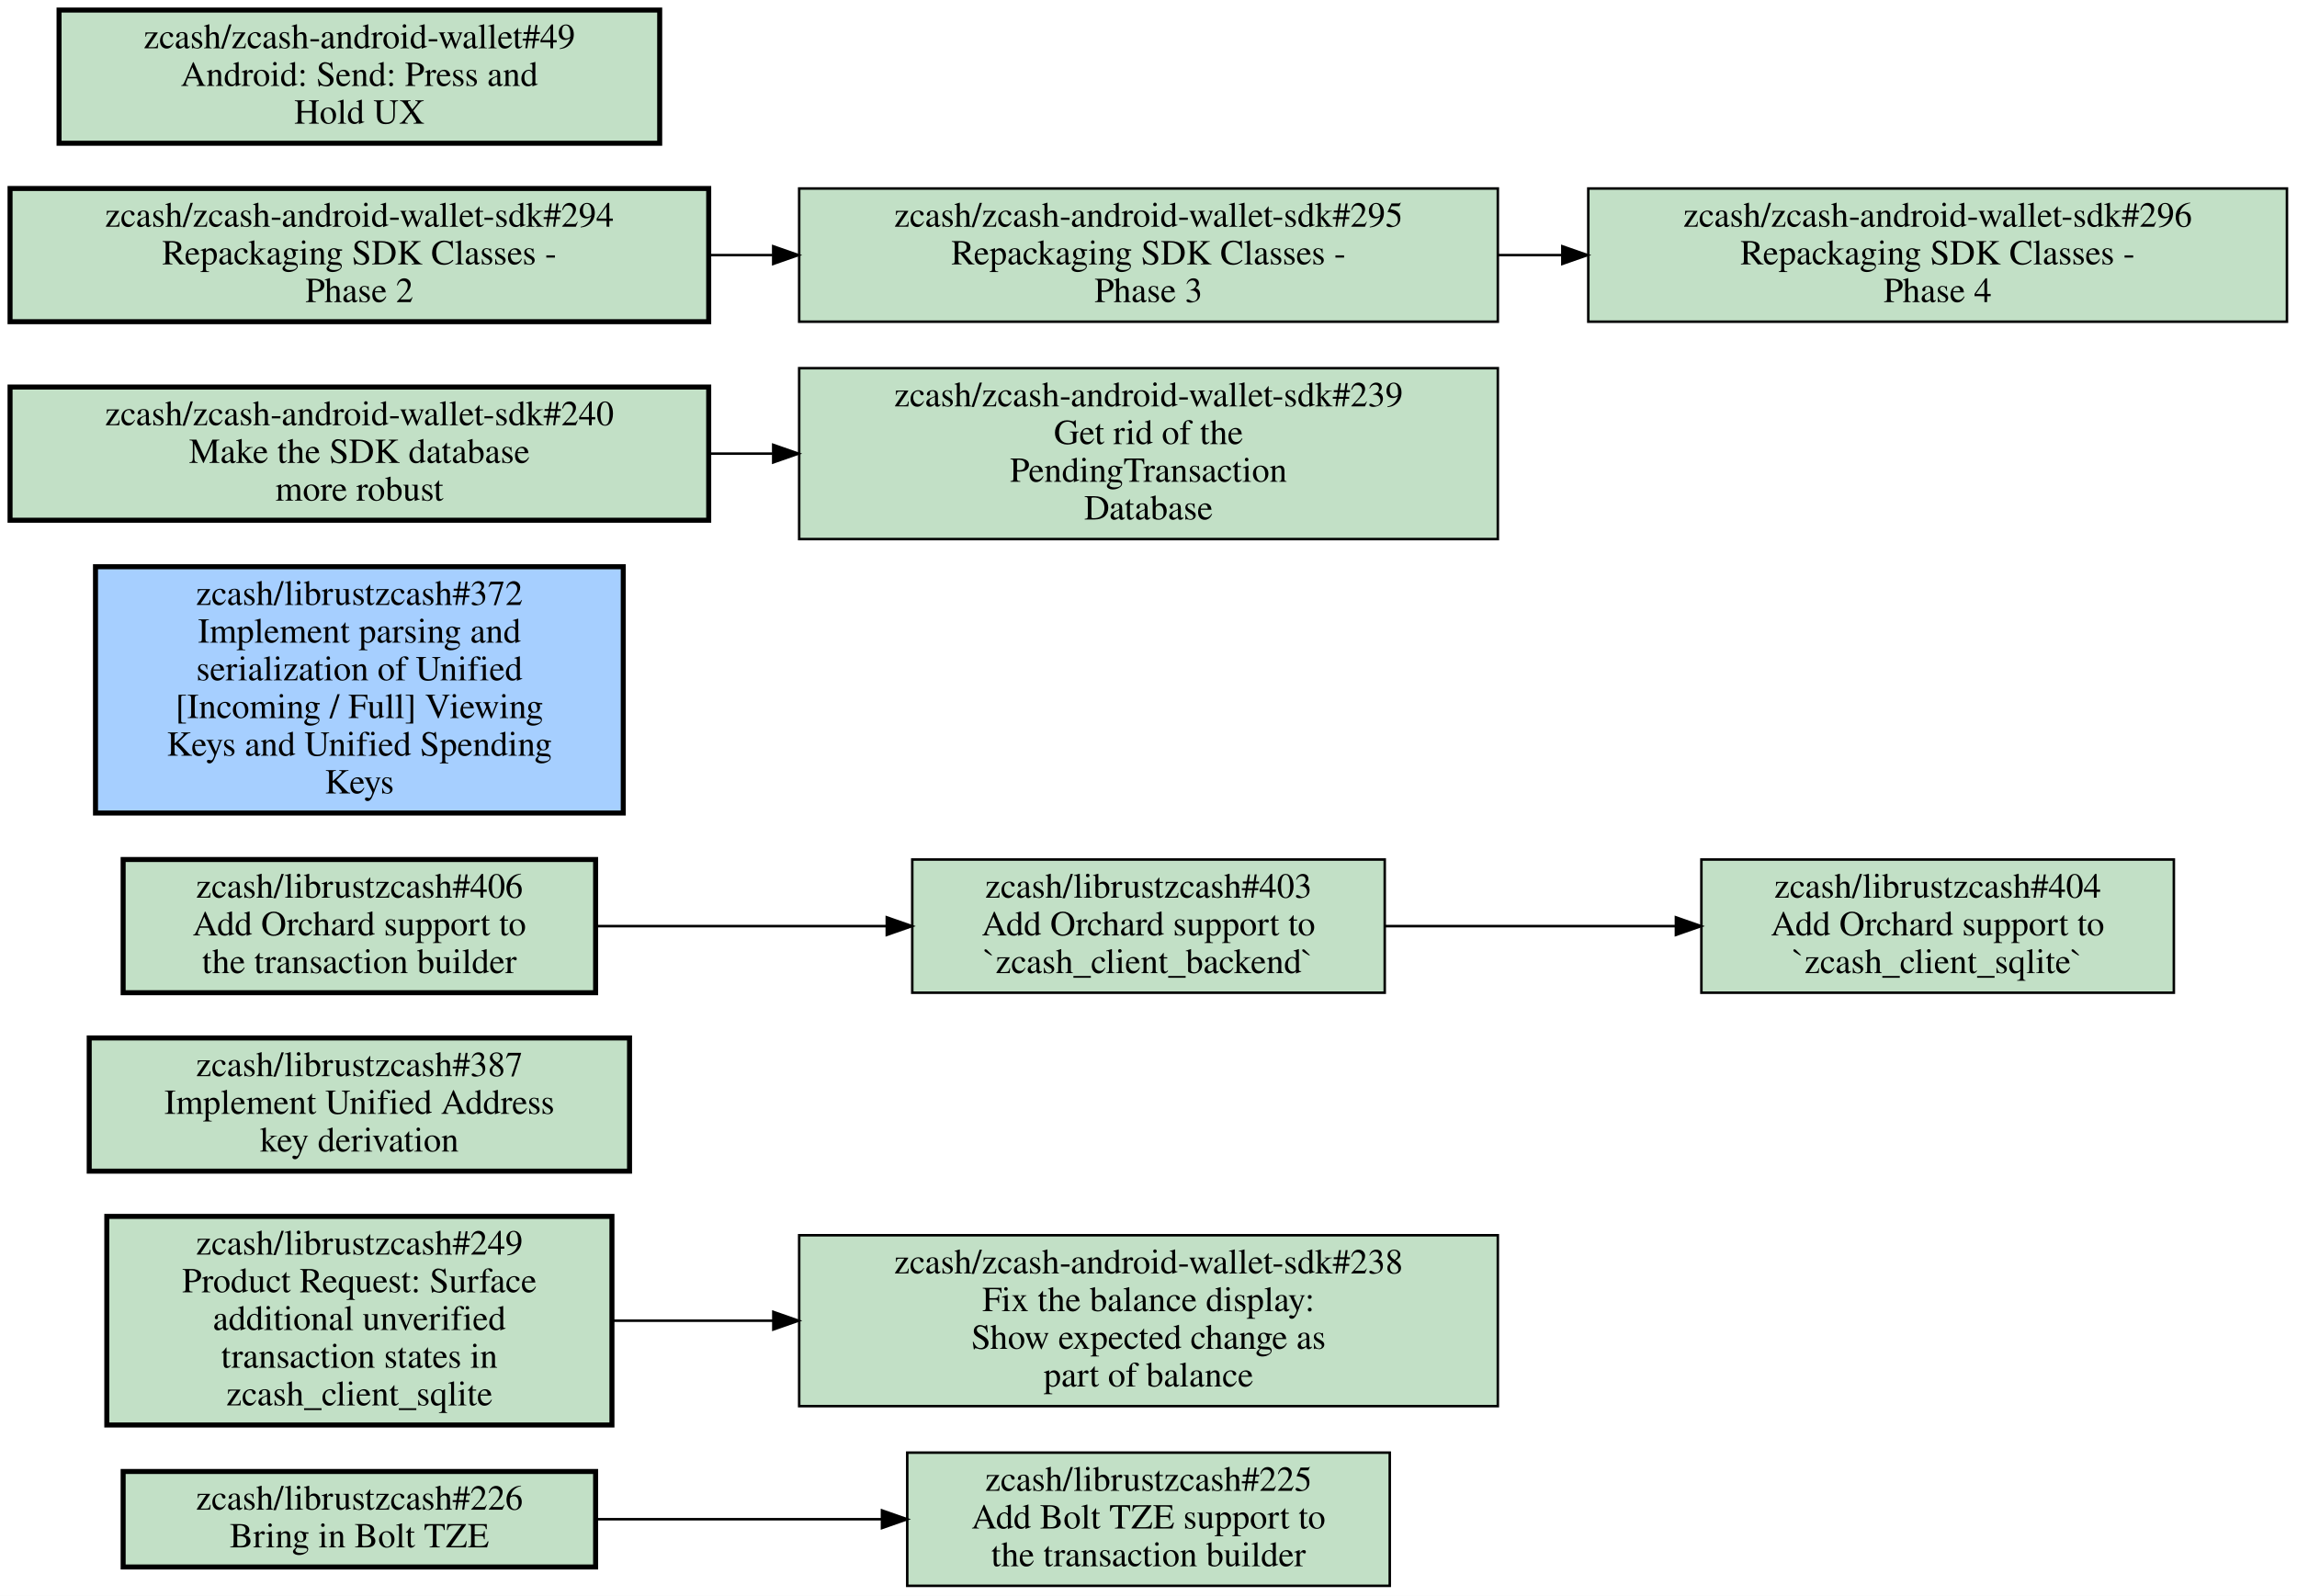
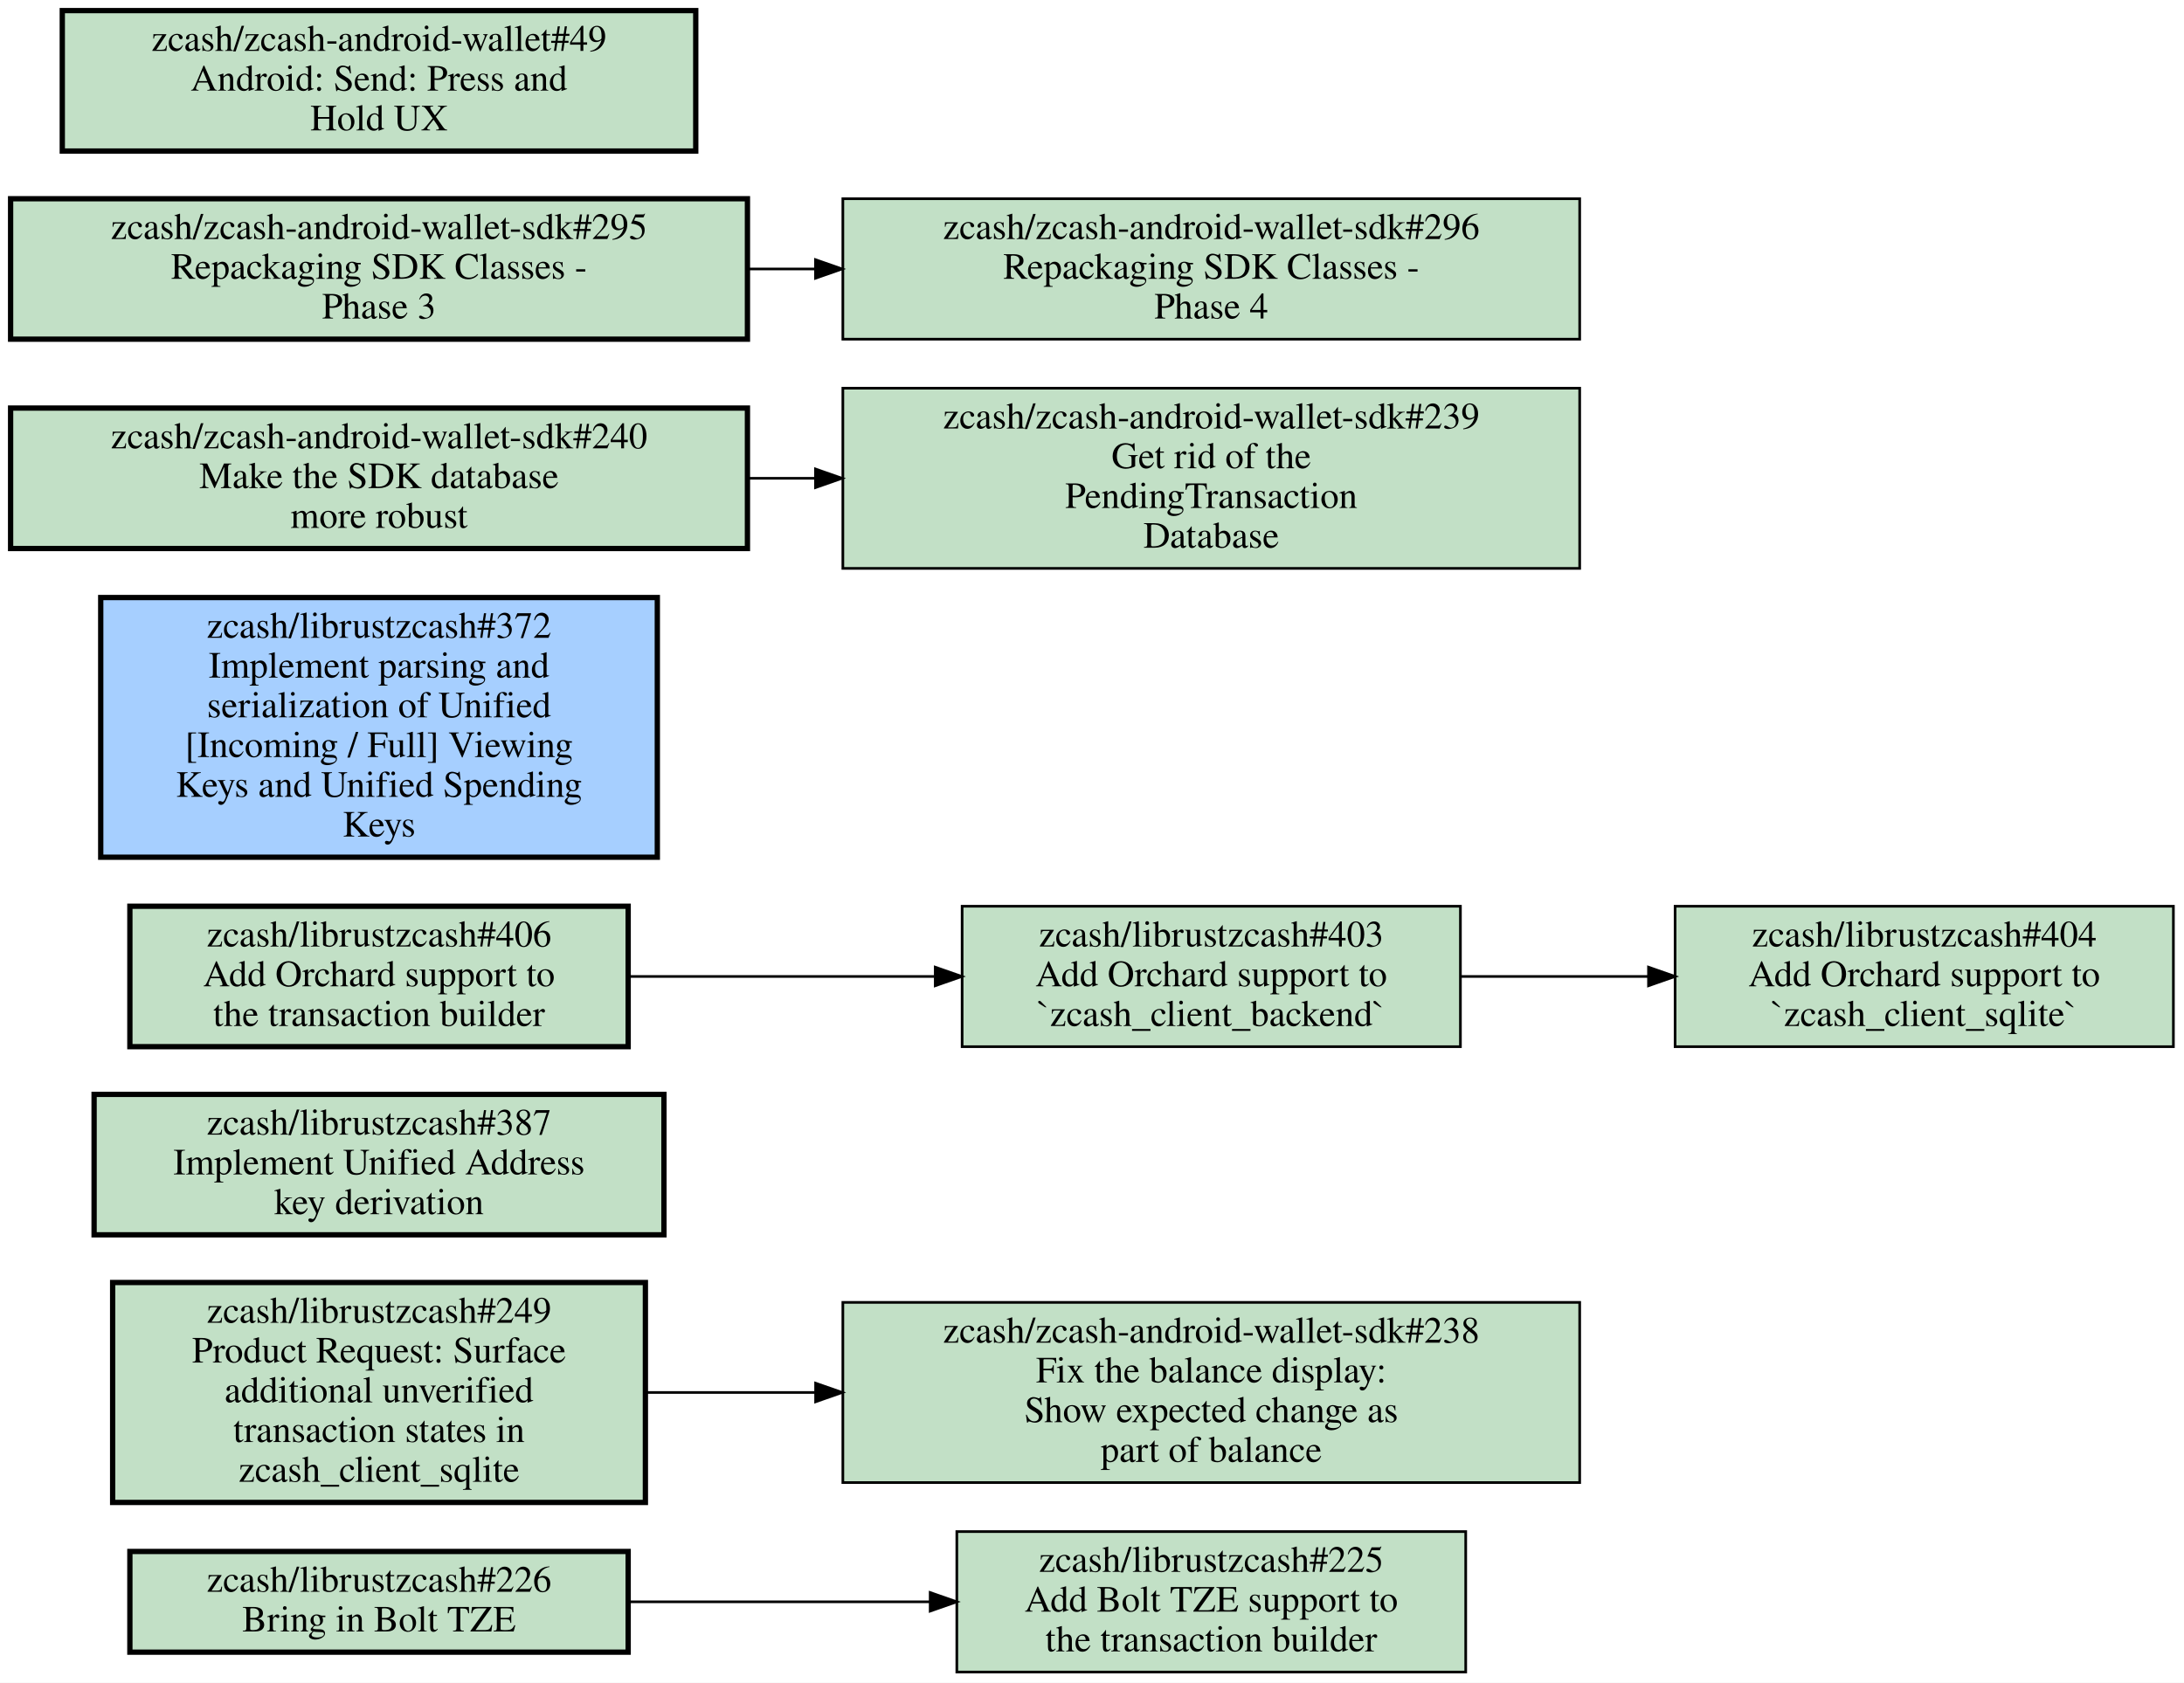
- <svg xmlns="http://www.w3.org/2000/svg" xmlns:xlink="http://www.w3.org/1999/xlink" width="914pt" height="635pt" viewBox="0.00 0.00 914.00 635.00">
+ <svg xmlns="http://www.w3.org/2000/svg" xmlns:xlink="http://www.w3.org/1999/xlink" width="824pt" height="635pt" viewBox="0.00 0.00 824.00 635.00">
  <g id="graph0" class="graph" transform="scale(1 1) rotate(0) translate(4 631)">
-     <polygon fill="#ffffff" stroke="transparent" points="-4,4 -4,-631 910,-631 910,4 -4,4" />
+     <polygon fill="#ffffff" stroke="transparent" points="-4,4 -4,-631 820,-631 820,4 -4,4" />
    <g id="node1" class="node">
      <g id="a_node1">
        <a xlink:href="https://github.com/zcash/librustzcash/issues/226" xlink:title="zcash/librustzcash#226&#10;Bring in Bolt TZE" target="_blank">
          <polygon fill="#c2e0c6" stroke="#000000" stroke-width="2" points="233,-45.5 45,-45.5 45,-7.5 233,-7.5 233,-45.5" />
          <text text-anchor="middle" x="139" y="-30.3" font-family="Times,serif" font-size="14.00" fill="#000000">zcash/librustzcash#226</text>
          <text text-anchor="middle" x="139" y="-15.3" font-family="Times,serif" font-size="14.00" fill="#000000">Bring in Bolt TZE</text>
        </a>
      </g>
    </g>
    <g id="node2" class="node">
      <g id="a_node2">
        <a xlink:href="https://github.com/zcash/librustzcash/issues/225" xlink:title="zcash/librustzcash#225&#10;Add Bolt TZE support to&#10;the transaction builder" target="_blank">
          <polygon fill="#c2e0c6" stroke="#000000" points="549,-53 357,-53 357,0 549,0 549,-53" />
          <text text-anchor="middle" x="453" y="-37.8" font-family="Times,serif" font-size="14.00" fill="#000000">zcash/librustzcash#225</text>
          <text text-anchor="middle" x="453" y="-22.8" font-family="Times,serif" font-size="14.00" fill="#000000">Add Bolt TZE support to</text>
          <text text-anchor="middle" x="453" y="-7.8" font-family="Times,serif" font-size="14.00" fill="#000000">the transaction builder</text>
        </a>
      </g>
    </g>
    <g id="edge1" class="edge">
      <path fill="none" stroke="#000000" d="M233.21,-26.5C268.96,-26.5 309.91,-26.5 346.7,-26.5" />
      <polygon fill="#000000" stroke="#000000" points="346.95,-30 356.95,-26.5 346.95,-23 346.95,-30" />
    </g>
    <g id="node3" class="node">
      <g id="a_node3">
        <a xlink:href="https://github.com/zcash/librustzcash/issues/249" xlink:title="zcash/librustzcash#249&#10;Product Request: Surface&#10;additional unverified&#10;transaction states in&#10;zcash_client_sqlite" target="_blank">
          <polygon fill="#c2e0c6" stroke="#000000" stroke-width="2" points="239.5,-147 38.5,-147 38.5,-64 239.5,-64 239.5,-147" />
          <text text-anchor="middle" x="139" y="-131.8" font-family="Times,serif" font-size="14.00" fill="#000000">zcash/librustzcash#249</text>
          <text text-anchor="middle" x="139" y="-116.8" font-family="Times,serif" font-size="14.00" fill="#000000">Product Request: Surface</text>
          <text text-anchor="middle" x="139" y="-101.8" font-family="Times,serif" font-size="14.00" fill="#000000">additional unverified</text>
          <text text-anchor="middle" x="139" y="-86.8" font-family="Times,serif" font-size="14.00" fill="#000000">transaction states in</text>
          <text text-anchor="middle" x="139" y="-71.8" font-family="Times,serif" font-size="14.00" fill="#000000">zcash_client_sqlite</text>
        </a>
      </g>
    </g>
    <g id="node4" class="node">
      <g id="a_node4">
        <a xlink:href="https://github.com/zcash/zcash-android-wallet-sdk/issues/238" xlink:title="zcash/zcash-android-wallet-sdk#238&#10;Fix the balance display:&#10;Show expected change as&#10;part of balance" target="_blank">
          <polygon fill="#c2e0c6" stroke="#000000" points="592,-139.5 314,-139.5 314,-71.5 592,-71.5 592,-139.5" />
          <text text-anchor="middle" x="453" y="-124.3" font-family="Times,serif" font-size="14.00" fill="#000000">zcash/zcash-android-wallet-sdk#238</text>
          <text text-anchor="middle" x="453" y="-109.3" font-family="Times,serif" font-size="14.00" fill="#000000">Fix the balance display:</text>
          <text text-anchor="middle" x="453" y="-94.3" font-family="Times,serif" font-size="14.00" fill="#000000">Show expected change as</text>
          <text text-anchor="middle" x="453" y="-79.3" font-family="Times,serif" font-size="14.00" fill="#000000">part of balance</text>
        </a>
      </g>
    </g>
    <g id="edge2" class="edge">
      <path fill="none" stroke="#000000" d="M239.65,-105.5C260.01,-105.5 281.83,-105.5 303.47,-105.5" />
      <polygon fill="#000000" stroke="#000000" points="303.72,-109 313.72,-105.5 303.72,-102 303.72,-109" />
    </g>
    <g id="node5" class="node">
      <g id="a_node5">
        <a xlink:href="https://github.com/zcash/librustzcash/issues/387" xlink:title="zcash/librustzcash#387&#10;Implement Unified Address&#10;key derivation" target="_blank">
          <polygon fill="#c2e0c6" stroke="#000000" stroke-width="2" points="246.5,-218 31.5,-218 31.5,-165 246.5,-165 246.5,-218" />
          <text text-anchor="middle" x="139" y="-202.8" font-family="Times,serif" font-size="14.00" fill="#000000">zcash/librustzcash#387</text>
          <text text-anchor="middle" x="139" y="-187.8" font-family="Times,serif" font-size="14.00" fill="#000000">Implement Unified Address</text>
          <text text-anchor="middle" x="139" y="-172.8" font-family="Times,serif" font-size="14.00" fill="#000000">key derivation</text>
        </a>
      </g>
    </g>
    <g id="node6" class="node">
      <g id="a_node6">
        <a xlink:href="https://github.com/zcash/librustzcash/issues/403" xlink:title="zcash/librustzcash#403&#10;Add Orchard support to&#10;`zcash_client_backend`" target="_blank">
          <polygon fill="#c2e0c6" stroke="#000000" points="547,-289 359,-289 359,-236 547,-236 547,-289" />
          <text text-anchor="middle" x="453" y="-273.8" font-family="Times,serif" font-size="14.00" fill="#000000">zcash/librustzcash#403</text>
          <text text-anchor="middle" x="453" y="-258.8" font-family="Times,serif" font-size="14.00" fill="#000000">Add Orchard support to</text>
          <text text-anchor="middle" x="453" y="-243.8" font-family="Times,serif" font-size="14.00" fill="#000000">`zcash_client_backend`</text>
        </a>
      </g>
    </g>
    <g id="node7" class="node">
      <g id="a_node7">
        <a xlink:href="https://github.com/zcash/librustzcash/issues/404" xlink:title="zcash/librustzcash#404&#10;Add Orchard support to&#10;`zcash_client_sqlite`" target="_blank">
-           <polygon fill="#c2e0c6" stroke="#000000" points="861,-289 673,-289 673,-236 861,-236 861,-289" />
-           <text text-anchor="middle" x="767" y="-273.8" font-family="Times,serif" font-size="14.00" fill="#000000">zcash/librustzcash#404</text>
-           <text text-anchor="middle" x="767" y="-258.8" font-family="Times,serif" font-size="14.00" fill="#000000">Add Orchard support to</text>
-           <text text-anchor="middle" x="767" y="-243.8" font-family="Times,serif" font-size="14.00" fill="#000000">`zcash_client_sqlite`</text>
+           <polygon fill="#c2e0c6" stroke="#000000" points="816,-289 628,-289 628,-236 816,-236 816,-289" />
+           <text text-anchor="middle" x="722" y="-273.8" font-family="Times,serif" font-size="14.00" fill="#000000">zcash/librustzcash#404</text>
+           <text text-anchor="middle" x="722" y="-258.8" font-family="Times,serif" font-size="14.00" fill="#000000">Add Orchard support to</text>
+           <text text-anchor="middle" x="722" y="-243.8" font-family="Times,serif" font-size="14.00" fill="#000000">`zcash_client_sqlite`</text>
        </a>
      </g>
    </g>
    <g id="edge3" class="edge">
-       <path fill="none" stroke="#000000" d="M547.21,-262.5C583.54,-262.5 625.23,-262.5 662.48,-262.5" />
-       <polygon fill="#000000" stroke="#000000" points="662.86,-266 672.86,-262.5 662.86,-259 662.86,-266" />
+       <path fill="none" stroke="#000000" d="M547.08,-262.5C569.92,-262.5 594.46,-262.5 617.73,-262.5" />
+       <polygon fill="#000000" stroke="#000000" points="617.97,-266 627.97,-262.5 617.97,-259 617.97,-266" />
    </g>
    <g id="node8" class="node">
      <g id="a_node8">
        <a xlink:href="https://github.com/zcash/librustzcash/issues/406" xlink:title="zcash/librustzcash#406&#10;Add Orchard support to&#10;the transaction builder" target="_blank">
          <polygon fill="#c2e0c6" stroke="#000000" stroke-width="2" points="233,-289 45,-289 45,-236 233,-236 233,-289" />
          <text text-anchor="middle" x="139" y="-273.8" font-family="Times,serif" font-size="14.00" fill="#000000">zcash/librustzcash#406</text>
          <text text-anchor="middle" x="139" y="-258.8" font-family="Times,serif" font-size="14.00" fill="#000000">Add Orchard support to</text>
          <text text-anchor="middle" x="139" y="-243.8" font-family="Times,serif" font-size="14.00" fill="#000000">the transaction builder</text>
        </a>
      </g>
    </g>
    <g id="edge4" class="edge">
      <path fill="none" stroke="#000000" d="M233.21,-262.5C269.54,-262.5 311.23,-262.5 348.48,-262.5" />
      <polygon fill="#000000" stroke="#000000" points="348.86,-266 358.86,-262.5 348.86,-259 348.86,-266" />
    </g>
    <g id="node9" class="node">
      <g id="a_node9">
        <a xlink:href="https://github.com/zcash/librustzcash/issues/372" xlink:title="zcash/librustzcash#372&#10;Implement parsing and&#10;serialization of Unified&#10;[Incoming / Full] Viewing&#10;Keys and Unified Spending&#10;Keys" target="_blank">
          <polygon fill="#a6cfff" stroke="#000000" stroke-width="2" points="244,-405.5 34,-405.5 34,-307.5 244,-307.5 244,-405.5" />
          <text text-anchor="middle" x="139" y="-390.3" font-family="Times,serif" font-size="14.00" fill="#000000">zcash/librustzcash#372</text>
          <text text-anchor="middle" x="139" y="-375.3" font-family="Times,serif" font-size="14.00" fill="#000000">Implement parsing and</text>
          <text text-anchor="middle" x="139" y="-360.3" font-family="Times,serif" font-size="14.00" fill="#000000">serialization of Unified</text>
          <text text-anchor="middle" x="139" y="-345.3" font-family="Times,serif" font-size="14.00" fill="#000000">[Incoming / Full] Viewing</text>
          <text text-anchor="middle" x="139" y="-330.3" font-family="Times,serif" font-size="14.00" fill="#000000">Keys and Unified Spending</text>
          <text text-anchor="middle" x="139" y="-315.3" font-family="Times,serif" font-size="14.00" fill="#000000">Keys</text>
        </a>
      </g>
    </g>
    <g id="node10" class="node">
      <g id="a_node10">
        <a xlink:href="https://github.com/zcash/zcash-android-wallet-sdk/issues/240" xlink:title="zcash/zcash-android-wallet-sdk#240&#10;Make the SDK database&#10;more robust" target="_blank">
          <polygon fill="#c2e0c6" stroke="#000000" stroke-width="2" points="278,-477 0,-477 0,-424 278,-424 278,-477" />
          <text text-anchor="middle" x="139" y="-461.8" font-family="Times,serif" font-size="14.00" fill="#000000">zcash/zcash-android-wallet-sdk#240</text>
          <text text-anchor="middle" x="139" y="-446.8" font-family="Times,serif" font-size="14.00" fill="#000000">Make the SDK database</text>
          <text text-anchor="middle" x="139" y="-431.8" font-family="Times,serif" font-size="14.00" fill="#000000">more robust</text>
        </a>
      </g>
    </g>
    <g id="node11" class="node">
      <g id="a_node11">
        <a xlink:href="https://github.com/zcash/zcash-android-wallet-sdk/issues/239" xlink:title="zcash/zcash-android-wallet-sdk#239&#10;Get rid of the&#10;PendingTransaction&#10;Database" target="_blank">
          <polygon fill="#c2e0c6" stroke="#000000" points="592,-484.5 314,-484.5 314,-416.5 592,-416.5 592,-484.5" />
          <text text-anchor="middle" x="453" y="-469.3" font-family="Times,serif" font-size="14.00" fill="#000000">zcash/zcash-android-wallet-sdk#239</text>
          <text text-anchor="middle" x="453" y="-454.3" font-family="Times,serif" font-size="14.00" fill="#000000">Get rid of the</text>
          <text text-anchor="middle" x="453" y="-439.3" font-family="Times,serif" font-size="14.00" fill="#000000">PendingTransaction</text>
          <text text-anchor="middle" x="453" y="-424.3" font-family="Times,serif" font-size="14.00" fill="#000000">Database</text>
        </a>
      </g>
    </g>
    <g id="edge5" class="edge">
      <path fill="none" stroke="#000000" d="M278.1,-450.5C286.49,-450.5 294.96,-450.5 303.4,-450.5" />
      <polygon fill="#000000" stroke="#000000" points="303.67,-454 313.67,-450.5 303.67,-447 303.67,-454" />
    </g>
    <g id="node12" class="node">
      <g id="a_node12">
-         <a xlink:href="https://github.com/zcash/zcash-android-wallet-sdk/issues/294" xlink:title="zcash/zcash-android-wallet-sdk#294&#10;Repackaging SDK Classes -&#10;Phase 2" target="_blank">
+         <a xlink:href="https://github.com/zcash/zcash-android-wallet-sdk/issues/295" xlink:title="zcash/zcash-android-wallet-sdk#295&#10;Repackaging SDK Classes -&#10;Phase 3" target="_blank">
          <polygon fill="#c2e0c6" stroke="#000000" stroke-width="2" points="278,-556 0,-556 0,-503 278,-503 278,-556" />
-           <text text-anchor="middle" x="139" y="-540.8" font-family="Times,serif" font-size="14.00" fill="#000000">zcash/zcash-android-wallet-sdk#294</text>
+           <text text-anchor="middle" x="139" y="-540.8" font-family="Times,serif" font-size="14.00" fill="#000000">zcash/zcash-android-wallet-sdk#295</text>
          <text text-anchor="middle" x="139" y="-525.8" font-family="Times,serif" font-size="14.00" fill="#000000">Repackaging SDK Classes -</text>
-           <text text-anchor="middle" x="139" y="-510.8" font-family="Times,serif" font-size="14.00" fill="#000000">Phase 2</text>
+           <text text-anchor="middle" x="139" y="-510.8" font-family="Times,serif" font-size="14.00" fill="#000000">Phase 3</text>
        </a>
      </g>
    </g>
    <g id="node13" class="node">
      <g id="a_node13">
-         <a xlink:href="https://github.com/zcash/zcash-android-wallet-sdk/issues/295" xlink:title="zcash/zcash-android-wallet-sdk#295&#10;Repackaging SDK Classes -&#10;Phase 3" target="_blank">
+         <a xlink:href="https://github.com/zcash/zcash-android-wallet-sdk/issues/296" xlink:title="zcash/zcash-android-wallet-sdk#296&#10;Repackaging SDK Classes -&#10;Phase 4" target="_blank">
          <polygon fill="#c2e0c6" stroke="#000000" points="592,-556 314,-556 314,-503 592,-503 592,-556" />
-           <text text-anchor="middle" x="453" y="-540.8" font-family="Times,serif" font-size="14.00" fill="#000000">zcash/zcash-android-wallet-sdk#295</text>
+           <text text-anchor="middle" x="453" y="-540.8" font-family="Times,serif" font-size="14.00" fill="#000000">zcash/zcash-android-wallet-sdk#296</text>
          <text text-anchor="middle" x="453" y="-525.8" font-family="Times,serif" font-size="14.00" fill="#000000">Repackaging SDK Classes -</text>
-           <text text-anchor="middle" x="453" y="-510.8" font-family="Times,serif" font-size="14.00" fill="#000000">Phase 3</text>
+           <text text-anchor="middle" x="453" y="-510.8" font-family="Times,serif" font-size="14.00" fill="#000000">Phase 4</text>
        </a>
      </g>
    </g>
    <g id="edge6" class="edge">
      <path fill="none" stroke="#000000" d="M278.1,-529.5C286.49,-529.5 294.96,-529.5 303.4,-529.5" />
      <polygon fill="#000000" stroke="#000000" points="303.67,-533 313.67,-529.5 303.67,-526 303.67,-533" />
    </g>
    <g id="node14" class="node">
      <g id="a_node14">
-         <a xlink:href="https://github.com/zcash/zcash-android-wallet-sdk/issues/296" xlink:title="zcash/zcash-android-wallet-sdk#296&#10;Repackaging SDK Classes -&#10;Phase 4" target="_blank">
-           <polygon fill="#c2e0c6" stroke="#000000" points="906,-556 628,-556 628,-503 906,-503 906,-556" />
-           <text text-anchor="middle" x="767" y="-540.8" font-family="Times,serif" font-size="14.00" fill="#000000">zcash/zcash-android-wallet-sdk#296</text>
-           <text text-anchor="middle" x="767" y="-525.8" font-family="Times,serif" font-size="14.00" fill="#000000">Repackaging SDK Classes -</text>
-           <text text-anchor="middle" x="767" y="-510.8" font-family="Times,serif" font-size="14.00" fill="#000000">Phase 4</text>
-         </a>
-       </g>
-     </g>
-     <g id="edge7" class="edge">
-       <path fill="none" stroke="#000000" d="M592.1,-529.5C600.49,-529.5 608.96,-529.5 617.4,-529.5" />
-       <polygon fill="#000000" stroke="#000000" points="617.67,-533 627.67,-529.5 617.67,-526 617.67,-533" />
-     </g>
-     <g id="node15" class="node">
-       <g id="a_node15">
        <a xlink:href="https://github.com/zcash/zcash-android-wallet/issues/49" xlink:title="zcash/zcash-android-wallet#49&#10;Android: Send: Press and&#10;Hold UX" target="_blank">
          <polygon fill="#c2e0c6" stroke="#000000" stroke-width="2" points="258.5,-627 19.5,-627 19.5,-574 258.5,-574 258.5,-627" />
          <text text-anchor="middle" x="139" y="-611.8" font-family="Times,serif" font-size="14.00" fill="#000000">zcash/zcash-android-wallet#49</text>
          <text text-anchor="middle" x="139" y="-596.8" font-family="Times,serif" font-size="14.00" fill="#000000">Android: Send: Press and</text>
          <text text-anchor="middle" x="139" y="-581.8" font-family="Times,serif" font-size="14.00" fill="#000000">Hold UX</text>
        </a>
      </g>
    </g>
  </g>
</svg>
